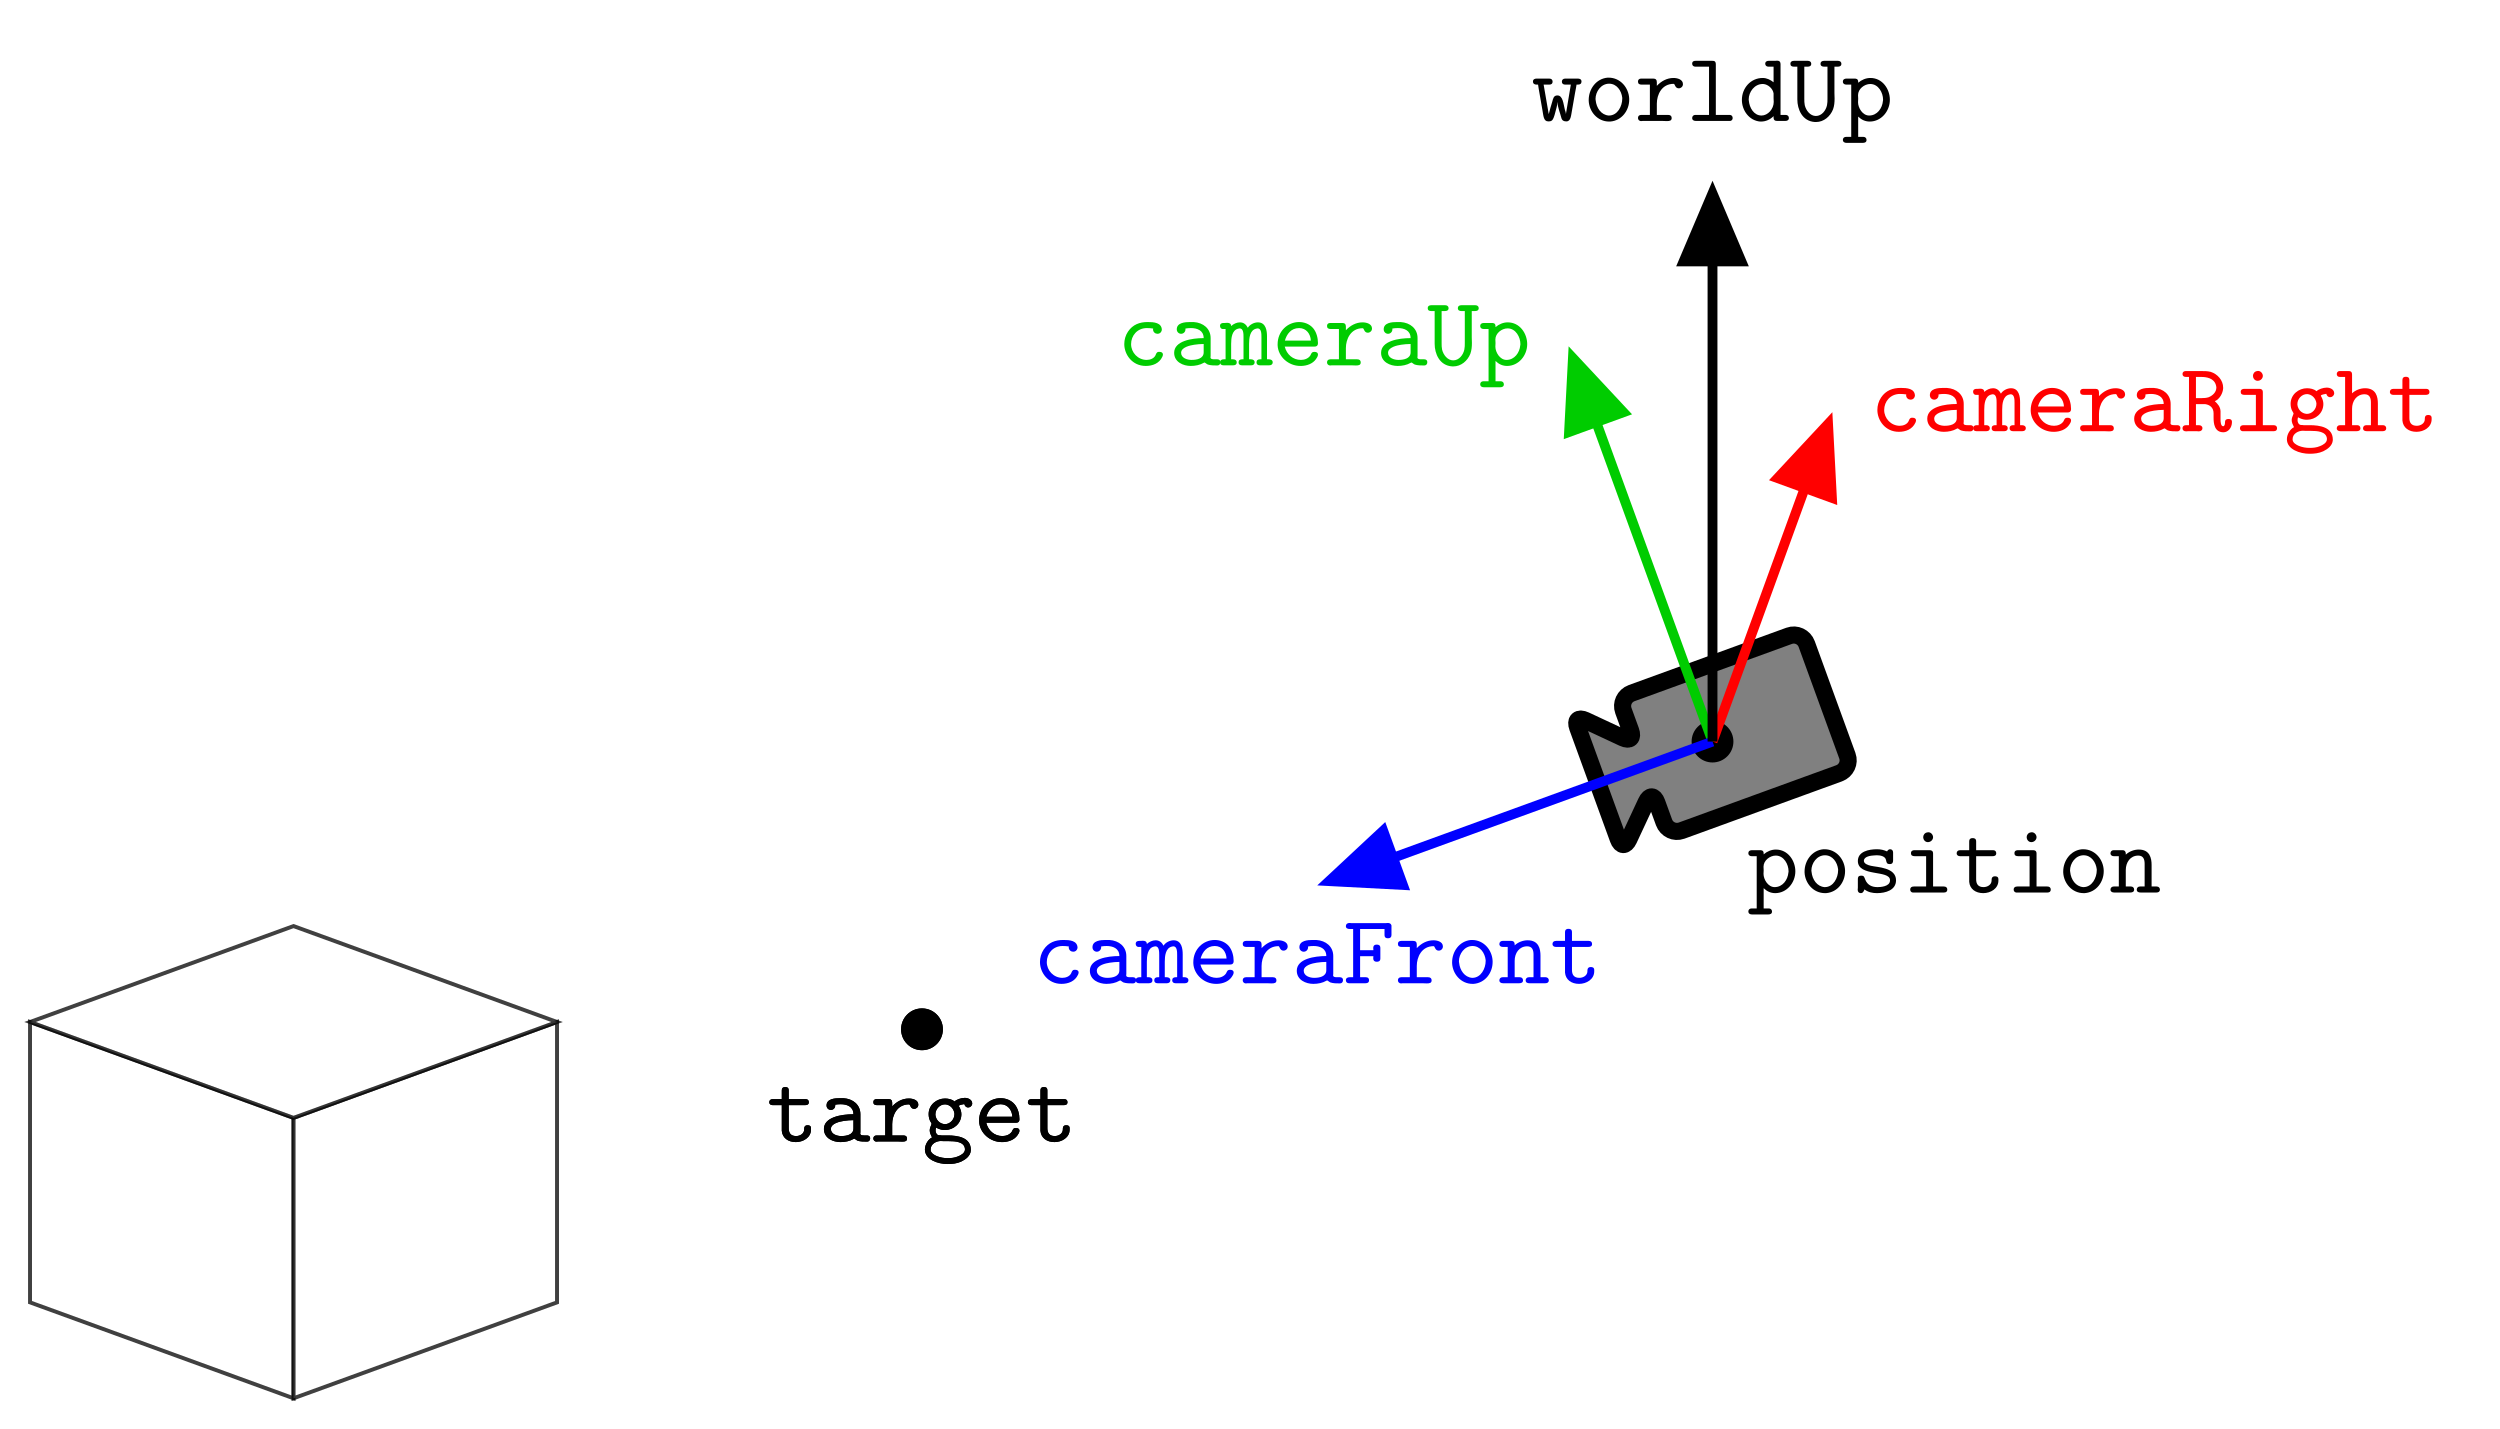
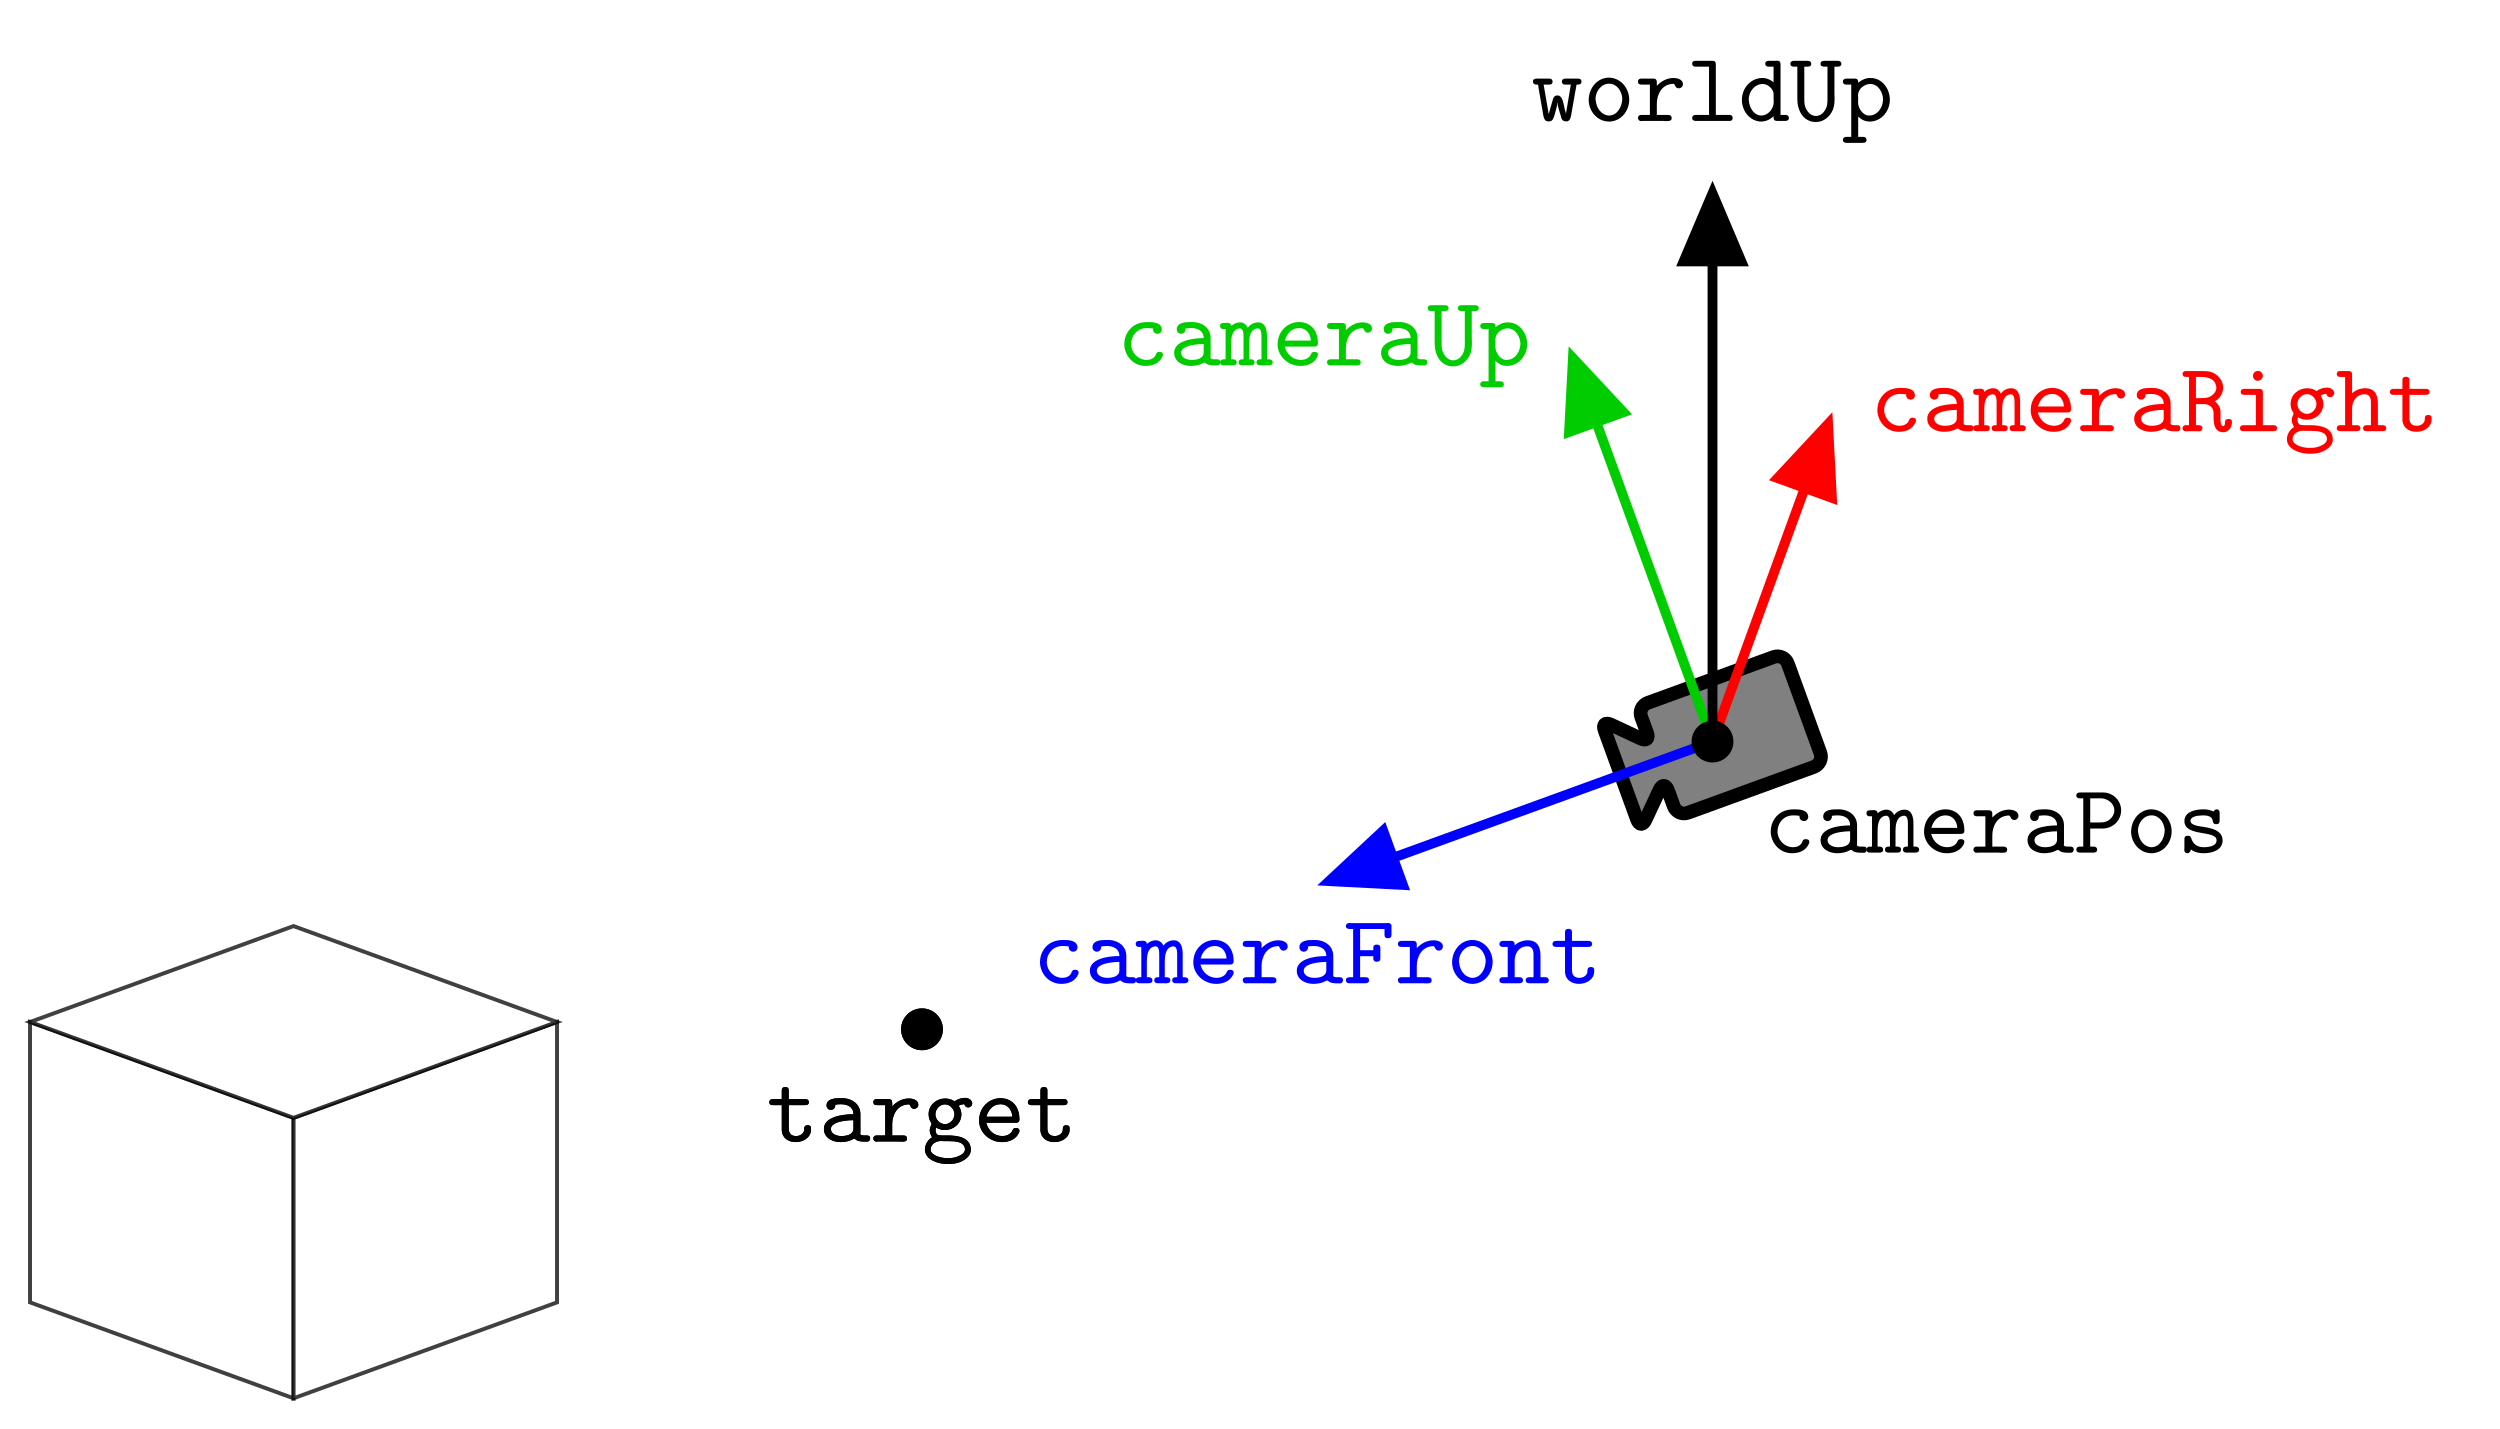
<svg xmlns="http://www.w3.org/2000/svg" xmlns:xlink="http://www.w3.org/1999/xlink" width="252.724" height="144.387" viewBox="0 0 252.724 144.387">
  <defs>
    <g>
      <g id="glyph-0-0">
        <path d="M 1.516 -4.297 L 0.609 -4.297 C 0.375 -4.297 0.25 -4.172 0.25 -3.984 C 0.25 -3.781 0.406 -3.688 0.594 -3.688 L 1.516 -3.688 L 1.516 -1.094 C 1.578 -0.375 2.156 0.047 2.938 0.047 C 3.672 0.047 4.469 -0.406 4.469 -1.219 L 4.469 -1.344 C 4.469 -1.609 4.297 -1.656 4.109 -1.656 C 3.891 -1.656 3.781 -1.531 3.781 -1.312 L 3.781 -1.234 C 3.781 -0.781 3.328 -0.562 2.969 -0.562 C 2.406 -0.562 2.219 -0.891 2.219 -1.359 L 2.219 -3.688 L 3.859 -3.688 C 4.031 -3.688 4.25 -3.719 4.25 -3.984 C 4.25 -4.172 4.141 -4.297 3.922 -4.297 L 2.219 -4.297 L 2.219 -5.172 C 2.219 -5.469 2.047 -5.516 1.859 -5.516 C 1.672 -5.516 1.516 -5.453 1.516 -5.156 Z M 1.516 -4.297 " />
      </g>
      <g id="glyph-0-1">
        <path d="M 1.688 -3.734 C 1.859 -3.766 2.062 -3.781 2.25 -3.781 C 2.844 -3.781 3.531 -3.562 3.531 -2.766 C 2.328 -2.766 0.547 -2.484 0.547 -1.281 C 0.547 -0.344 1.469 0.047 2.219 0.047 C 2.688 0.047 3.156 -0.047 3.531 -0.266 C 3.562 -0.281 3.578 -0.297 3.609 -0.297 L 3.625 -0.297 C 3.672 -0.297 3.812 -0.156 3.953 -0.094 C 4.234 0 4.594 0 4.891 0 C 5.125 0 5.219 -0.156 5.219 -0.328 L 5.219 -0.359 C 5.219 -0.531 5.078 -0.625 4.906 -0.625 L 4.609 -0.625 C 4.422 -0.625 4.219 -0.641 4.219 -0.828 C 4.219 -0.875 4.234 -0.922 4.234 -0.953 L 4.234 -2.766 C 4.234 -3.719 3.5 -4.328 2.516 -4.391 L 2.156 -4.391 C 1.641 -4.391 0.812 -4.328 0.812 -3.656 C 0.812 -3.375 1.031 -3.203 1.25 -3.203 C 1.5 -3.203 1.688 -3.406 1.688 -3.641 C 1.688 -3.672 1.688 -3.703 1.688 -3.734 Z M 3.531 -2.172 L 3.531 -1.328 C 3.531 -0.672 2.797 -0.562 2.297 -0.562 C 1.875 -0.562 1.25 -0.75 1.25 -1.281 C 1.25 -1.844 2.156 -2.031 2.562 -2.094 C 2.875 -2.141 3.203 -2.172 3.531 -2.172 Z M 3.531 -2.172 " />
      </g>
      <g id="glyph-0-2">
        <path d="M 2.219 -3.562 L 2.219 -3.922 C 2.219 -4.172 2.109 -4.297 1.859 -4.297 L 0.641 -4.297 C 0.453 -4.297 0.312 -4.203 0.312 -4 C 0.312 -3.781 0.438 -3.688 0.672 -3.688 L 1.516 -3.688 L 1.516 -0.625 L 0.656 -0.625 C 0.422 -0.625 0.312 -0.5 0.312 -0.312 C 0.312 -0.156 0.422 0 0.641 0 C 0.688 0 0.75 -0.016 0.797 -0.016 L 2.766 -0.016 C 2.906 -0.016 3.078 0 3.234 0 C 3.531 0 3.719 -0.047 3.719 -0.312 C 3.719 -0.5 3.609 -0.625 3.359 -0.625 L 2.219 -0.625 L 2.219 -1.766 C 2.219 -2.656 2.703 -3.766 3.922 -3.766 C 4.062 -3.766 4.047 -3.312 4.438 -3.312 C 4.656 -3.312 4.859 -3.484 4.859 -3.734 C 4.859 -4.219 4.281 -4.359 3.906 -4.359 C 3.234 -4.359 2.656 -4.031 2.219 -3.562 Z M 2.219 -3.562 " />
      </g>
      <g id="glyph-0-3">
        <path d="M 3.297 -4.062 L 3.281 -4.062 C 3.047 -4.281 2.641 -4.359 2.328 -4.359 C 1.5 -4.359 0.672 -3.734 0.672 -2.781 C 0.672 -2.5 0.734 -2.203 0.891 -1.969 C 0.906 -1.922 0.953 -1.875 0.969 -1.828 L 0.969 -1.812 C 0.969 -1.703 0.781 -1.391 0.781 -1.172 C 0.781 -0.875 0.891 -0.688 1.016 -0.422 C 0.625 -0.234 0.297 0.297 0.297 0.797 C 0.297 1.828 1.625 2.266 2.578 2.266 C 3.047 2.266 3.531 2.219 3.969 2.016 C 4.422 1.797 4.891 1.453 4.938 0.906 L 4.938 0.828 C 4.938 -0.422 3.625 -0.625 2.594 -0.625 L 1.984 -0.625 C 1.938 -0.625 1.891 -0.641 1.844 -0.641 L 1.75 -0.641 C 1.5 -0.641 1.375 -0.906 1.375 -1.109 C 1.375 -1.219 1.391 -1.312 1.422 -1.422 C 1.672 -1.281 1.938 -1.188 2.219 -1.172 L 2.328 -1.172 C 3.172 -1.172 3.984 -1.812 3.984 -2.766 C 3.984 -3.016 3.906 -3.266 3.781 -3.5 C 3.766 -3.516 3.734 -3.562 3.734 -3.609 C 3.734 -3.703 4.109 -3.766 4.281 -3.797 C 4.328 -3.609 4.453 -3.453 4.672 -3.453 C 4.859 -3.453 5.047 -3.594 5.078 -3.812 L 5.078 -3.859 C 5.078 -4.234 4.672 -4.422 4.328 -4.422 C 3.953 -4.422 3.484 -4.25 3.297 -4.062 Z M 0.875 0.859 C 0.875 0.828 0.875 0.812 0.875 0.781 C 0.875 0.234 1.453 -0.062 1.906 -0.062 C 2.016 -0.062 2.125 -0.047 2.219 -0.047 L 2.734 -0.047 C 3.344 -0.047 4.281 0 4.344 0.734 L 4.344 0.797 C 4.344 1.156 3.922 1.391 3.625 1.5 C 3.297 1.641 2.938 1.672 2.594 1.672 C 2.219 1.672 1.859 1.609 1.5 1.469 C 1.25 1.359 0.906 1.172 0.875 0.859 Z M 1.359 -2.688 L 1.359 -2.766 C 1.359 -3.281 1.797 -3.766 2.328 -3.766 L 2.359 -3.766 C 2.828 -3.734 3.219 -3.344 3.281 -2.844 L 3.281 -2.766 C 3.281 -2.25 2.844 -1.766 2.328 -1.766 L 2.297 -1.766 C 1.812 -1.797 1.422 -2.172 1.359 -2.688 Z M 1.359 -2.688 " />
      </g>
      <g id="glyph-0-4">
        <path d="M 1.266 -1.906 L 4.234 -1.906 C 4.453 -1.906 4.625 -1.969 4.625 -2.266 C 4.625 -2.797 4.469 -3.375 4.141 -3.766 C 3.781 -4.188 3.25 -4.391 2.719 -4.391 C 1.578 -4.391 0.547 -3.484 0.547 -2.141 L 0.547 -2.047 C 0.594 -0.875 1.656 0.047 2.844 0.047 L 2.953 0.047 C 3.5 0.031 4.094 -0.172 4.422 -0.641 C 4.5 -0.75 4.625 -0.938 4.625 -1.094 C 4.625 -1.312 4.453 -1.375 4.266 -1.375 C 3.969 -1.375 3.953 -1.188 3.859 -1.016 C 3.656 -0.703 3.266 -0.562 2.906 -0.562 C 2.094 -0.562 1.469 -1.109 1.266 -1.906 Z M 1.281 -2.516 C 1.469 -3.156 1.891 -3.781 2.719 -3.781 C 3.438 -3.781 3.875 -3.203 3.906 -2.516 Z M 1.281 -2.516 " />
      </g>
      <g id="glyph-0-5">
        <path d="M 3.656 -3.734 C 3.656 -3.703 3.641 -3.672 3.641 -3.656 C 3.641 -3.359 3.875 -3.203 4.094 -3.203 C 4.297 -3.203 4.469 -3.312 4.531 -3.578 C 4.531 -4.344 3.703 -4.391 3.109 -4.391 C 2.281 -4.391 1.594 -4.141 1.109 -3.422 C 0.859 -3.047 0.734 -2.609 0.734 -2.156 C 0.734 -1.109 1.531 0.047 2.906 0.047 C 3.594 0.047 4.266 -0.203 4.578 -0.875 C 4.609 -0.938 4.641 -1.031 4.641 -1.109 C 4.641 -1.281 4.5 -1.375 4.312 -1.375 L 4.219 -1.375 C 4 -1.375 3.953 -1.172 3.891 -1.031 C 3.734 -0.703 3.344 -0.562 3 -0.562 C 2.109 -0.562 1.422 -1.312 1.422 -2.156 C 1.422 -3.016 2.047 -3.781 3.016 -3.781 C 3.234 -3.781 3.438 -3.766 3.656 -3.734 Z M 3.656 -3.734 " />
      </g>
      <g id="glyph-0-6">
        <path d="M 1.078 -3.984 C 1.078 -4.25 0.875 -4.312 0.672 -4.312 C 0.594 -4.312 0.5 -4.297 0.422 -4.297 L 0.312 -4.297 C 0.125 -4.297 -0.047 -4.234 -0.047 -4 C -0.047 -3.844 0.047 -3.703 0.203 -3.688 L 0.516 -3.688 L 0.516 -0.625 C 0.453 -0.625 0.406 -0.625 0.328 -0.625 C 0.125 -0.625 -0.047 -0.531 -0.047 -0.312 C -0.047 -0.125 0.094 -0.016 0.297 -0.016 L 1.281 -0.016 C 1.484 -0.016 1.641 -0.094 1.641 -0.312 C 1.641 -0.531 1.469 -0.625 1.266 -0.625 C 1.203 -0.625 1.141 -0.625 1.078 -0.625 L 1.078 -2.188 C 1.078 -2.766 1.156 -3.562 1.781 -3.719 C 1.828 -3.734 1.891 -3.75 1.938 -3.75 C 2.328 -3.75 2.328 -3.188 2.328 -2.875 L 2.328 -0.625 L 2.188 -0.625 C 1.969 -0.625 1.828 -0.531 1.828 -0.312 C 1.828 -0.125 1.938 -0.016 2.172 -0.016 L 3.109 -0.016 C 3.312 -0.016 3.453 -0.125 3.453 -0.312 C 3.453 -0.531 3.281 -0.625 3.078 -0.625 C 3.016 -0.625 2.953 -0.625 2.891 -0.625 L 2.891 -2.188 C 2.891 -2.766 2.969 -3.562 3.594 -3.719 C 3.641 -3.734 3.703 -3.75 3.75 -3.75 C 4.141 -3.75 4.141 -3.188 4.141 -2.875 L 4.141 -0.625 L 4 -0.625 C 3.781 -0.625 3.641 -0.531 3.641 -0.312 C 3.641 -0.125 3.766 -0.016 3.984 -0.016 L 4.922 -0.016 C 5.141 -0.016 5.281 -0.125 5.281 -0.312 C 5.281 -0.531 5.094 -0.625 4.891 -0.625 C 4.828 -0.625 4.766 -0.625 4.703 -0.625 L 4.703 -2.938 C 4.703 -3.484 4.609 -4.359 3.781 -4.359 C 3.375 -4.359 2.938 -4.109 2.766 -3.812 C 2.594 -4.141 2.344 -4.359 1.969 -4.359 C 1.641 -4.359 1.312 -4.203 1.078 -3.984 Z M 1.078 -3.984 " />
      </g>
      <g id="glyph-0-7">
        <path d="M 0.859 -5.5 L 0.859 -0.625 L 0.562 -0.625 C 0.312 -0.625 0.203 -0.484 0.203 -0.312 C 0.203 -0.109 0.344 0 0.578 0 C 0.641 0 0.734 -0.016 0.781 -0.016 L 1.641 -0.016 C 1.703 -0.016 1.781 0 1.844 0 C 2.062 0 2.219 -0.125 2.219 -0.312 C 2.219 -0.516 2.062 -0.625 1.844 -0.625 L 1.562 -0.625 L 1.562 -2.75 L 2.5 -2.75 C 2.953 -2.688 3.344 -2.406 3.344 -1.828 L 3.344 -1.391 C 3.344 -0.812 3.422 0.094 4.344 0.094 C 4.812 0.094 5.203 -0.359 5.203 -0.938 C 5.203 -1.203 5.031 -1.25 4.859 -1.25 C 4.672 -1.25 4.5 -1.203 4.5 -0.906 C 4.5 -0.766 4.469 -0.516 4.312 -0.516 C 4.078 -0.516 4.047 -0.953 4.047 -1.203 L 4.047 -2.031 C 4.031 -2.469 3.781 -2.766 3.469 -3.047 C 3.969 -3.266 4.281 -3.859 4.312 -4.344 L 4.312 -4.422 C 4.312 -5.156 3.75 -5.797 3.047 -6.016 C 2.734 -6.094 2.422 -6.094 2.094 -6.094 L 0.531 -6.094 C 0.328 -6.094 0.203 -5.984 0.203 -5.797 C 0.203 -5.594 0.344 -5.5 0.562 -5.5 Z M 1.562 -3.359 L 1.562 -5.5 C 1.734 -5.5 1.906 -5.5 2.094 -5.5 C 2.609 -5.5 3.375 -5.391 3.578 -4.688 C 3.594 -4.609 3.625 -4.531 3.625 -4.453 L 3.625 -4.422 C 3.625 -3.969 3.266 -3.625 2.859 -3.453 C 2.625 -3.375 2.375 -3.359 2.125 -3.359 Z M 1.562 -3.359 " />
      </g>
      <g id="glyph-0-8">
        <path d="M 2.391 -3.688 L 2.391 -0.625 L 1.156 -0.625 C 0.906 -0.625 0.781 -0.516 0.781 -0.312 C 0.781 -0.172 0.875 -0.031 1.031 -0.016 L 4.203 -0.016 C 4.422 -0.016 4.531 -0.125 4.531 -0.312 C 4.531 -0.516 4.406 -0.625 4.172 -0.625 C 4.094 -0.625 4.016 -0.625 3.953 -0.625 L 3.094 -0.625 L 3.094 -3.953 C 3.094 -4.25 2.906 -4.297 2.719 -4.297 L 1.234 -4.297 C 1.062 -4.297 0.859 -4.25 0.859 -3.984 C 0.859 -3.766 1 -3.688 1.25 -3.688 Z M 2.516 -6.094 C 2.25 -6.062 2.094 -5.828 2.094 -5.609 C 2.094 -5.391 2.266 -5.109 2.562 -5.109 C 2.875 -5.109 3.094 -5.359 3.094 -5.609 C 3.094 -5.828 2.906 -6.109 2.609 -6.109 C 2.578 -6.109 2.547 -6.094 2.516 -6.094 Z M 2.516 -6.094 " />
      </g>
      <g id="glyph-0-9">
        <path d="M 0.953 -5.5 L 0.953 -0.625 L 0.438 -0.625 C 0.234 -0.625 0.109 -0.484 0.109 -0.312 C 0.109 -0.109 0.266 -0.016 0.484 -0.016 L 2.109 -0.016 C 2.344 -0.016 2.5 -0.094 2.5 -0.312 C 2.5 -0.516 2.359 -0.625 2.172 -0.625 L 1.656 -0.625 L 1.656 -2.281 C 1.656 -3.062 2.109 -3.75 2.922 -3.75 C 3.438 -3.75 3.562 -3.359 3.562 -2.922 L 3.562 -0.625 L 3.094 -0.625 C 2.875 -0.625 2.766 -0.469 2.766 -0.312 C 2.766 -0.078 2.953 -0.016 3.156 -0.016 L 4.75 -0.016 C 4.969 -0.016 5.109 -0.109 5.109 -0.312 C 5.109 -0.484 4.984 -0.625 4.781 -0.625 L 4.266 -0.625 L 4.266 -2.797 C 4.266 -3.484 4.094 -4.359 2.969 -4.359 C 2.5 -4.359 2 -4.172 1.656 -3.844 L 1.656 -5.719 C 1.656 -6.062 1.484 -6.094 1.281 -6.094 L 0.359 -6.094 C 0.219 -6.078 0.109 -5.953 0.109 -5.797 C 0.109 -5.609 0.234 -5.5 0.422 -5.5 Z M 0.953 -5.5 " />
      </g>
      <g id="glyph-0-10">
        <path d="M 0.734 -5.5 L 0.734 -2.75 C 0.734 -2.562 0.734 -2.375 0.734 -2.188 C 0.734 -1.203 1.219 0.016 2.516 0.094 L 2.625 0.094 C 3.406 0.094 4.062 -0.469 4.344 -1.188 C 4.469 -1.531 4.5 -1.906 4.5 -2.281 C 4.5 -2.469 4.484 -2.656 4.484 -2.844 L 4.484 -5.5 L 4.812 -5.5 C 5.031 -5.5 5.188 -5.578 5.188 -5.797 C 5.188 -5.984 5.047 -6.094 4.828 -6.094 L 3.453 -6.094 C 3.203 -6.094 3.078 -5.984 3.078 -5.797 C 3.078 -5.578 3.234 -5.5 3.453 -5.5 L 3.781 -5.5 L 3.781 -2.281 C 3.781 -2.047 3.781 -1.828 3.734 -1.609 C 3.625 -1.078 3.203 -0.516 2.609 -0.516 C 2.031 -0.516 1.609 -1.078 1.484 -1.609 C 1.438 -1.828 1.438 -2.047 1.438 -2.281 L 1.438 -5.5 L 1.766 -5.5 C 1.984 -5.5 2.141 -5.578 2.141 -5.797 C 2.141 -5.984 2 -6.094 1.781 -6.094 L 0.406 -6.094 C 0.156 -6.094 0.031 -5.984 0.031 -5.797 C 0.031 -5.578 0.172 -5.5 0.406 -5.5 Z M 0.734 -5.5 " />
      </g>
      <g id="glyph-0-11">
        <path d="M 1.656 -3.875 L 1.656 -3.953 C 1.656 -4.281 1.453 -4.297 1.266 -4.297 L 0.484 -4.297 C 0.281 -4.297 0.109 -4.219 0.109 -3.984 C 0.109 -3.781 0.266 -3.688 0.453 -3.688 L 0.953 -3.688 L 0.953 1.594 L 0.438 1.594 C 0.234 1.594 0.109 1.719 0.109 1.891 C 0.109 2.109 0.266 2.203 0.484 2.203 L 2.109 2.203 C 2.344 2.203 2.5 2.125 2.5 1.906 C 2.5 1.703 2.359 1.594 2.172 1.594 L 1.656 1.594 L 1.656 -0.453 C 2 -0.125 2.375 0.047 2.828 0.047 C 3.984 0.047 4.859 -1 4.859 -2.156 C 4.859 -3.219 4.125 -4.359 2.891 -4.359 C 2.438 -4.359 2 -4.172 1.656 -3.875 Z M 4.156 -2.031 C 4.094 -1.297 3.578 -0.562 2.766 -0.562 C 2.094 -0.562 1.641 -1.344 1.641 -1.906 C 1.641 -2.031 1.656 -2.156 1.656 -2.266 C 1.656 -2.375 1.641 -2.5 1.641 -2.625 C 1.641 -3.25 2.281 -3.75 2.875 -3.75 C 3.719 -3.75 4.172 -2.844 4.172 -2.172 C 4.172 -2.125 4.172 -2.078 4.156 -2.031 Z M 4.156 -2.031 " />
      </g>
      <g id="glyph-0-12">
        <path d="M 1.016 -5.5 L 1.016 -0.625 L 0.672 -0.625 C 0.438 -0.625 0.281 -0.531 0.281 -0.312 C 0.281 -0.141 0.406 -0.016 0.594 -0.016 L 2.266 -0.016 C 2.516 -0.016 2.625 -0.125 2.625 -0.312 C 2.625 -0.516 2.516 -0.625 2.297 -0.625 L 1.719 -0.625 L 1.719 -2.75 L 3.062 -2.75 C 3.062 -2.688 3.047 -2.609 3.047 -2.547 C 3.047 -2.25 3.234 -2.188 3.406 -2.188 C 3.594 -2.188 3.766 -2.25 3.766 -2.516 L 3.766 -3.375 C 3.766 -3.438 3.766 -3.516 3.766 -3.578 C 3.766 -3.875 3.578 -3.922 3.406 -3.922 C 3.234 -3.922 3.047 -3.875 3.047 -3.562 C 3.047 -3.5 3.062 -3.422 3.062 -3.359 L 1.719 -3.359 L 1.719 -5.5 L 4.188 -5.5 L 4.188 -4.906 C 4.188 -4.609 4.359 -4.562 4.547 -4.562 C 4.766 -4.562 4.891 -4.672 4.891 -4.891 L 4.891 -5.859 C 4.844 -6.047 4.688 -6.109 4.531 -6.109 C 4.469 -6.109 4.391 -6.094 4.312 -6.094 L 0.828 -6.094 C 0.766 -6.094 0.703 -6.109 0.641 -6.109 C 0.422 -6.109 0.281 -5.984 0.281 -5.797 C 0.281 -5.578 0.438 -5.5 0.672 -5.5 Z M 1.016 -5.5 " />
      </g>
      <g id="glyph-0-13">
        <path d="M 2.469 -4.391 C 1.281 -4.281 0.562 -3.203 0.562 -2.141 L 0.562 -2.047 C 0.609 -0.953 1.453 0.047 2.625 0.047 L 2.734 0.047 C 3.922 -0.047 4.656 -1.094 4.656 -2.156 L 4.656 -2.266 C 4.609 -3.375 3.766 -4.391 2.578 -4.391 Z M 1.266 -2.109 C 1.266 -2.141 1.25 -2.188 1.25 -2.234 C 1.25 -2.969 1.797 -3.781 2.625 -3.781 C 3.406 -3.781 3.875 -3.062 3.953 -2.359 L 3.953 -2.266 C 3.953 -1.516 3.484 -0.562 2.609 -0.562 L 2.578 -0.562 C 1.828 -0.625 1.344 -1.312 1.266 -2.109 Z M 1.266 -2.109 " />
      </g>
      <g id="glyph-0-14">
        <path d="M 1.656 -3.844 L 1.656 -3.953 C 1.656 -4.141 1.562 -4.297 1.312 -4.297 L 0.438 -4.297 C 0.266 -4.297 0.109 -4.188 0.109 -3.984 C 0.109 -3.781 0.266 -3.688 0.453 -3.688 L 0.953 -3.688 L 0.953 -0.625 L 0.438 -0.625 C 0.234 -0.625 0.109 -0.484 0.109 -0.312 C 0.109 -0.109 0.266 -0.016 0.484 -0.016 L 2.109 -0.016 C 2.344 -0.016 2.5 -0.094 2.5 -0.312 C 2.5 -0.516 2.359 -0.625 2.172 -0.625 L 1.656 -0.625 L 1.656 -2.281 C 1.656 -3.062 2.109 -3.75 2.922 -3.75 C 3.438 -3.75 3.562 -3.359 3.562 -2.922 L 3.562 -0.625 L 3.094 -0.625 C 2.875 -0.625 2.766 -0.469 2.766 -0.312 C 2.766 -0.078 2.953 -0.016 3.156 -0.016 L 4.75 -0.016 C 4.969 -0.016 5.109 -0.109 5.109 -0.312 C 5.109 -0.484 4.984 -0.625 4.781 -0.625 L 4.266 -0.625 L 4.266 -2.797 C 4.266 -3.484 4.094 -4.359 2.969 -4.359 C 2.5 -4.359 2 -4.172 1.656 -3.844 Z M 1.656 -3.844 " />
      </g>
      <g id="glyph-0-15">
        <path d="M 0.672 -3.688 C 0.703 -3.406 0.766 -3.125 0.812 -2.828 L 1.109 -1.125 C 1.219 -0.531 1.219 0.031 1.703 0.031 C 2.156 0.031 2.219 -0.078 2.547 -1.391 C 2.578 -1.562 2.625 -1.719 2.625 -1.891 L 2.641 -1.891 C 2.641 -1.422 2.906 -0.812 3.016 -0.359 C 3.094 -0.031 3.297 0.031 3.531 0.031 C 4 0.031 4 -0.578 4.109 -1.125 L 4.406 -2.828 C 4.453 -3.125 4.531 -3.406 4.562 -3.688 L 4.703 -3.688 C 4.922 -3.688 5.062 -3.781 5.062 -4 C 5.062 -4.219 4.891 -4.297 4.688 -4.297 L 3.422 -4.297 C 3.203 -4.297 3.078 -4.172 3.078 -3.984 C 3.078 -3.797 3.203 -3.688 3.406 -3.688 L 3.984 -3.688 L 3.484 -0.703 C 3.484 -0.875 3.422 -1.031 3.375 -1.172 C 3.234 -1.719 3.188 -2.594 2.625 -2.594 C 2.234 -2.594 2.188 -2.25 2.109 -1.969 C 1.984 -1.562 1.859 -1.141 1.75 -0.703 L 1.234 -3.688 L 1.812 -3.688 C 2.031 -3.688 2.141 -3.797 2.141 -3.984 C 2.141 -4.172 2.031 -4.297 1.797 -4.297 L 0.531 -4.297 C 0.328 -4.297 0.156 -4.219 0.156 -4 C 0.156 -3.781 0.312 -3.688 0.516 -3.688 Z M 0.672 -3.688 " />
      </g>
      <g id="glyph-0-16">
        <path d="M 2.266 -5.5 L 2.266 -0.625 L 0.875 -0.625 C 0.688 -0.625 0.562 -0.484 0.562 -0.312 C 0.562 -0.094 0.734 -0.016 0.938 -0.016 L 4.422 -0.016 C 4.578 -0.047 4.656 -0.172 4.656 -0.312 C 4.656 -0.484 4.547 -0.625 4.359 -0.625 L 2.953 -0.625 L 2.953 -5.719 C 2.953 -6.062 2.797 -6.094 2.578 -6.094 L 0.953 -6.094 C 0.781 -6.094 0.562 -6.078 0.562 -5.797 C 0.562 -5.625 0.688 -5.5 0.891 -5.5 Z M 2.266 -5.5 " />
      </g>
      <g id="glyph-0-17">
        <path d="M 3.562 -5.5 L 3.562 -3.922 C 3.25 -4.172 2.875 -4.359 2.469 -4.359 C 1.234 -4.359 0.359 -3.328 0.359 -2.141 C 0.359 -1.062 1.109 -0.047 2.203 0.047 L 2.297 0.047 C 2.781 0.047 3.219 -0.156 3.562 -0.5 L 3.562 -0.344 C 3.562 -0.125 3.672 -0.016 3.906 -0.016 L 4.75 -0.016 C 4.938 -0.016 5.109 -0.094 5.109 -0.312 C 5.109 -0.516 4.969 -0.625 4.766 -0.625 L 4.266 -0.625 L 4.266 -5.766 C 4.266 -5.969 4.172 -6.109 3.922 -6.109 C 3.859 -6.109 3.797 -6.094 3.734 -6.094 L 3.078 -6.094 C 2.891 -6.094 2.719 -6.016 2.719 -5.797 C 2.719 -5.625 2.844 -5.5 3.047 -5.5 Z M 1.062 -2.047 C 1.062 -2.094 1.047 -2.141 1.047 -2.188 C 1.047 -2.953 1.641 -3.75 2.453 -3.75 L 2.516 -3.75 C 3.016 -3.719 3.5 -3.266 3.562 -2.797 L 3.562 -2.297 C 3.562 -2.188 3.578 -2.062 3.578 -1.938 C 3.578 -1.219 2.984 -0.562 2.344 -0.562 C 1.562 -0.562 1.125 -1.359 1.062 -2.047 Z M 1.062 -2.047 " />
      </g>
      <g id="glyph-0-18">
+         <path d="M 0.953 -5.5 L 0.953 -0.625 L 0.625 -0.625 C 0.406 -0.625 0.25 -0.531 0.25 -0.312 C 0.25 -0.125 0.406 -0.016 0.609 -0.016 L 2 -0.016 C 2.188 -0.016 2.359 -0.094 2.359 -0.312 C 2.359 -0.516 2.219 -0.625 1.984 -0.625 L 1.656 -0.625 L 1.656 -2.453 L 3.047 -2.453 C 4.109 -2.547 4.781 -3.375 4.781 -4.281 C 4.781 -5.25 4.031 -6.031 3.047 -6.094 L 0.609 -6.094 C 0.391 -6.094 0.25 -6 0.25 -5.797 C 0.25 -5.578 0.406 -5.5 0.625 -5.5 Z M 1.656 -3.062 L 1.656 -5.5 L 2.844 -5.5 C 3.438 -5.438 4.094 -5 4.094 -4.281 C 4.094 -3.812 3.766 -3.375 3.312 -3.172 C 3.047 -3.062 2.766 -3.062 2.5 -3.062 Z M 1.656 -3.062 " />
+       </g>
+       <g id="glyph-0-19">
        <path d="M 1.391 -0.328 C 1.75 -0.047 2.203 0.047 2.656 0.047 C 3.516 0.047 4.578 -0.25 4.578 -1.25 C 4.578 -2.562 2.688 -2.562 2.031 -2.719 C 1.75 -2.781 1.328 -2.922 1.328 -3.219 C 1.328 -3.672 2.047 -3.75 2.359 -3.766 C 2.453 -3.766 2.547 -3.781 2.641 -3.781 C 2.953 -3.781 3.484 -3.703 3.562 -3.312 C 3.625 -3.047 3.625 -2.891 3.953 -2.891 C 4.234 -2.891 4.281 -3.078 4.281 -3.266 L 4.281 -4.062 C 4.281 -4.25 4.172 -4.391 3.984 -4.391 C 3.844 -4.391 3.734 -4.297 3.672 -4.172 C 3.344 -4.312 3.047 -4.391 2.656 -4.391 C 1.844 -4.391 0.719 -4.172 0.719 -3.203 C 0.719 -1.578 3.969 -2.328 3.969 -1.266 L 3.969 -1.234 C 3.969 -0.594 2.938 -0.562 2.719 -0.562 L 2.688 -0.562 C 2.156 -0.562 1.688 -0.766 1.469 -1.312 C 1.359 -1.578 1.359 -1.719 1.062 -1.719 C 0.75 -1.719 0.719 -1.547 0.719 -1.359 L 0.719 -0.5 C 0.719 -0.438 0.703 -0.375 0.703 -0.297 C 0.703 -0.078 0.828 0.047 1.016 0.047 C 1.25 0.047 1.312 -0.156 1.391 -0.328 Z M 1.391 -0.328 " />
      </g>
    </g>
    <clipPath id="clip-0">
+       <path clip-rule="nonzero" d="M 162 66 L 185 66 L 185 84 L 162 84 Z M 162 66 " />
+     </clipPath>
+     <clipPath id="clip-1">
+       <path clip-rule="nonzero" d="M 181.238 64.137 L 159.93 71.895 L 164.988 85.793 L 186.297 78.035 Z M 181.238 64.137 " />
+     </clipPath>
+     <clipPath id="clip-2">
      <path clip-rule="nonzero" d="M 159 64 L 187 64 L 187 86 L 159 86 Z M 159 64 " />
    </clipPath>
-     <clipPath id="clip-1">
-       <path clip-rule="nonzero" d="M 183.27 61.43 L 156.633 71.125 L 162.957 88.5 L 189.594 78.805 Z M 183.27 61.43 " />
-     </clipPath>
-     <clipPath id="clip-2">
-       <path clip-rule="nonzero" d="M 156 61 L 190 61 L 190 89 L 156 89 Z M 156 61 " />
-     </clipPath>
    <clipPath id="clip-3">
-       <path clip-rule="nonzero" d="M 183.27 61.43 L 156.633 71.125 L 162.957 88.5 L 189.594 78.805 Z M 183.27 61.43 " />
+       <path clip-rule="nonzero" d="M 181.238 64.137 L 159.93 71.895 L 164.988 85.793 L 186.297 78.035 Z M 181.238 64.137 " />
    </clipPath>
    <clipPath id="clip-4">
      <path clip-rule="nonzero" d="M 0 97 L 36 97 L 36 144.387 L 0 144.387 Z M 0 97 " />
    </clipPath>
    <clipPath id="clip-5">
      <path clip-rule="nonzero" d="M 24 97 L 62 97 L 62 144.387 L 24 144.387 Z M 24 97 " />
    </clipPath>
  </defs>
  <g clip-path="url(#clip-0)">
    <g clip-path="url(#clip-1)">
-       <path fill-rule="nonzero" fill="rgb(50%, 50%, 50%)" fill-opacity="1" d="M 180.859 64.277 L 164.938 70.07 C 164.219 70.332 163.848 71.129 164.109 71.848 L 164.848 73.875 C 165.109 74.594 164.762 74.914 164.066 74.594 L 160.262 72.816 C 159.566 72.492 159.219 72.816 159.48 73.535 L 163.59 84.824 C 163.852 85.543 164.324 85.562 164.648 84.871 L 166.422 81.066 C 166.746 80.371 167.219 80.391 167.48 81.109 L 168.219 83.137 C 168.48 83.855 169.277 84.227 169.996 83.965 L 185.918 78.172 C 186.637 77.91 187.008 77.113 186.746 76.395 L 182.637 65.105 C 182.375 64.387 181.578 64.016 180.859 64.277 Z M 180.859 64.277 " />
+       <path fill-rule="nonzero" fill="rgb(50%, 50%, 50%)" fill-opacity="1" d="M 179.312 66.414 L 166.574 71.051 C 166 71.262 165.703 71.895 165.91 72.473 L 166.504 74.094 C 166.711 74.668 166.43 74.926 165.875 74.668 L 162.832 73.246 C 162.277 72.988 161.996 73.246 162.207 73.82 L 165.492 82.852 C 165.703 83.426 166.082 83.445 166.34 82.887 L 167.762 79.844 C 168.02 79.289 168.398 79.305 168.609 79.883 L 169.199 81.504 C 169.41 82.078 170.043 82.375 170.621 82.164 L 183.355 77.531 C 183.934 77.32 184.23 76.684 184.02 76.109 L 180.73 67.078 C 180.523 66.504 179.887 66.207 179.312 66.414 Z M 179.312 66.414 " />
    </g>
  </g>
  <g clip-path="url(#clip-2)">
    <g clip-path="url(#clip-3)">
-       <path fill="none" stroke-width="4.981" stroke-linecap="butt" stroke-linejoin="miter" stroke="rgb(0%, 0%, 0%)" stroke-opacity="1" stroke-miterlimit="10" d="M 3.987 -0.001 L 52.711 -0.007 C 54.911 -0.006 56.698 1.782 56.697 3.982 L 56.696 10.186 C 56.696 12.386 57.951 12.91 59.514 11.36 L 68.048 2.815 C 69.608 1.255 70.866 1.789 70.866 3.989 L 70.865 38.538 C 70.865 40.737 69.606 41.255 68.05 39.706 L 59.516 31.168 C 57.956 29.608 56.697 30.126 56.697 32.326 L 56.696 38.53 C 56.696 40.73 54.907 42.517 52.708 42.516 L 3.984 42.523 C 1.784 42.522 -0.003 40.734 -0.002 38.534 L -0.001 3.985 C -0.001 1.786 1.787 -0.001 3.987 -0.001 Z M 3.987 -0.001 " transform="matrix(-0.326762, 0.118934, 0.118934, 0.326762, 182.1623, 63.80333)" />
+       <path fill="none" stroke-width="4.981" stroke-linecap="butt" stroke-linejoin="miter" stroke="rgb(0%, 0%, 0%)" stroke-opacity="1" stroke-miterlimit="10" d="M 3.979 -0.001 L 52.709 0 C 54.908 0.007 56.689 1.779 56.701 3.987 L 56.688 10.193 C 56.695 12.387 57.962 12.912 59.518 11.359 L 68.049 2.815 C 69.606 1.262 70.873 1.787 70.866 3.986 L 70.873 38.533 C 70.867 40.732 69.611 41.263 68.053 39.693 L 59.509 31.163 C 57.956 29.606 56.695 30.125 56.693 32.337 L 56.694 38.538 C 56.688 40.737 54.915 42.518 52.703 42.516 L 3.991 42.524 C 1.778 42.522 -0.007 40.736 -0.001 38.537 L 0.006 3.986 C -0.001 1.792 1.785 0.006 3.979 -0.001 Z M 3.979 -0.001 " transform="matrix(-0.261406, 0.0951459, 0.0951459, 0.261406, 180.3527, 66.03564)" />
    </g>
  </g>
  <path fill-rule="nonzero" fill="rgb(100%, 100%, 100%)" fill-opacity="0.75" d="M 3.035 131.656 L 29.672 141.352 L 29.672 113.008 L 3.035 103.312 Z M 3.035 131.656 " />
  <g clip-path="url(#clip-4)">
    <path fill="none" stroke-width="0.399" stroke-linecap="butt" stroke-linejoin="miter" stroke="rgb(0%, 0%, 0%)" stroke-opacity="0.75" stroke-miterlimit="10" d="M 56.694 -28.345 L 83.331 -38.041 L 83.331 -9.697 L 56.694 -0.002 Z M 56.694 -28.345 " transform="matrix(1, 0, 0, -1, -53.659, 103.311)" />
  </g>
  <path fill-rule="nonzero" fill="rgb(100%, 100%, 100%)" fill-opacity="0.75" d="M 29.672 141.352 L 56.309 131.656 L 56.309 103.312 L 29.672 113.008 Z M 29.672 141.352 " />
  <g clip-path="url(#clip-5)">
    <path fill="none" stroke-width="0.399" stroke-linecap="butt" stroke-linejoin="miter" stroke="rgb(0%, 0%, 0%)" stroke-opacity="0.75" stroke-miterlimit="10" d="M 83.331 -38.041 L 109.968 -28.345 L 109.968 -0.002 L 83.331 -9.697 Z M 83.331 -38.041 " transform="matrix(1, 0, 0, -1, -53.659, 103.311)" />
  </g>
  <path fill-rule="nonzero" fill="rgb(100%, 100%, 100%)" fill-opacity="0.75" stroke-width="0.399" stroke-linecap="butt" stroke-linejoin="miter" stroke="rgb(0%, 0%, 0%)" stroke-opacity="0.75" stroke-miterlimit="10" d="M 83.331 -9.697 L 109.968 -0.002 L 83.331 9.694 L 56.694 -0.002 Z M 83.331 -9.697 " transform="matrix(1, 0, 0, -1, -53.659, 103.311)" />
-   <path fill-rule="nonzero" fill="rgb(0%, 0%, 0%)" fill-opacity="1" d="M 175.23 74.965 C 175.23 73.797 174.281 72.852 173.117 72.852 C 171.949 72.852 171.004 73.797 171.004 74.965 C 171.004 76.133 171.949 77.078 173.117 77.078 C 174.281 77.078 175.23 76.133 175.23 74.965 Z M 175.23 74.965 " />
  <path fill-rule="nonzero" fill="rgb(0%, 0%, 0%)" fill-opacity="1" d="M 95.316 104.051 C 95.316 102.883 94.371 101.938 93.203 101.938 C 92.035 101.938 91.09 102.883 91.09 104.051 C 91.09 105.219 92.035 106.164 93.203 106.164 C 94.371 106.164 95.316 105.219 95.316 104.051 Z M 95.316 104.051 " />
  <g fill="rgb(0%, 0%, 0%)" fill-opacity="1">
    <use xlink:href="#glyph-0-0" x="77.514" y="115.406" />
    <use xlink:href="#glyph-0-1" x="82.743" y="115.406" />
    <use xlink:href="#glyph-0-2" x="87.973" y="115.406" />
    <use xlink:href="#glyph-0-3" x="93.202" y="115.406" />
    <use xlink:href="#glyph-0-4" x="98.431" y="115.406" />
    <use xlink:href="#glyph-0-0" x="103.661" y="115.406" />
  </g>
  <path fill="none" stroke-width="0.996" stroke-linecap="butt" stroke-linejoin="miter" stroke="rgb(100%, 0%, 0%)" stroke-opacity="1" stroke-miterlimit="10" d="M 226.776 28.346 L 238.331 60.096 " transform="matrix(1, 0, 0, -1, -53.659, 103.311)" />
  <path fill-rule="nonzero" fill="rgb(100%, 0%, 0%)" fill-opacity="1" stroke-width="0.996" stroke-linecap="butt" stroke-linejoin="miter" stroke="rgb(100%, 0%, 0%)" stroke-opacity="1" stroke-miterlimit="10" d="M -6.506 2.918 L 0.372 0.001 L -6.506 -2.918 Z M -6.506 2.918 " transform="matrix(0.34201, -0.93968, -0.93968, -0.34201, 184.6704, 43.2168)" />
  <g fill="rgb(100%, 0%, 0%)" fill-opacity="1">
    <use xlink:href="#glyph-0-5" x="189.049" y="43.605" />
    <use xlink:href="#glyph-0-1" x="194.278" y="43.605" />
    <use xlink:href="#glyph-0-6" x="199.508" y="43.605" />
    <use xlink:href="#glyph-0-4" x="204.737" y="43.605" />
    <use xlink:href="#glyph-0-2" x="209.966" y="43.605" />
    <use xlink:href="#glyph-0-1" x="215.196" y="43.605" />
    <use xlink:href="#glyph-0-7" x="220.425" y="43.605" />
    <use xlink:href="#glyph-0-8" x="225.655" y="43.605" />
    <use xlink:href="#glyph-0-3" x="230.884" y="43.605" />
    <use xlink:href="#glyph-0-9" x="236.113" y="43.605" />
    <use xlink:href="#glyph-0-0" x="241.343" y="43.605" />
  </g>
  <path fill="none" stroke-width="0.996" stroke-linecap="butt" stroke-linejoin="miter" stroke="rgb(0%, 79.999%, 0%)" stroke-opacity="1" stroke-miterlimit="10" d="M 226.776 28.346 L 212.796 66.752 " transform="matrix(1, 0, 0, -1, -53.659, 103.311)" />
  <path fill-rule="nonzero" fill="rgb(0%, 79.999%, 0%)" fill-opacity="1" stroke-width="0.996" stroke-linecap="butt" stroke-linejoin="miter" stroke="rgb(0%, 79.999%, 0%)" stroke-opacity="1" stroke-miterlimit="10" d="M -6.504 2.92 L 0.373 0.001 L -6.506 -2.92 Z M -6.504 2.92 " transform="matrix(-0.34201, -0.93968, -0.93968, 0.34201, 159.1366, 36.55746)" />
  <g fill="rgb(0%, 79.999%, 0%)" fill-opacity="1">
    <use xlink:href="#glyph-0-5" x="112.919" y="36.946" />
    <use xlink:href="#glyph-0-1" x="118.148" y="36.946" />
    <use xlink:href="#glyph-0-6" x="123.378" y="36.946" />
    <use xlink:href="#glyph-0-4" x="128.607" y="36.946" />
    <use xlink:href="#glyph-0-2" x="133.836" y="36.946" />
    <use xlink:href="#glyph-0-1" x="139.066" y="36.946" />
    <use xlink:href="#glyph-0-10" x="144.295" y="36.946" />
    <use xlink:href="#glyph-0-11" x="149.525" y="36.946" />
  </g>
  <path fill="none" stroke-width="0.996" stroke-linecap="butt" stroke-linejoin="miter" stroke="rgb(0%, 0%, 100%)" stroke-opacity="1" stroke-miterlimit="10" d="M 226.776 28.346 L 188.366 14.37 " transform="matrix(1, 0, 0, -1, -53.659, 103.311)" />
  <path fill-rule="nonzero" fill="rgb(0%, 0%, 100%)" fill-opacity="1" stroke-width="0.996" stroke-linecap="butt" stroke-linejoin="miter" stroke="rgb(0%, 0%, 100%)" stroke-opacity="1" stroke-miterlimit="10" d="M -6.506 2.919 L 0.372 0 L -6.506 -2.917 Z M -6.506 2.919 " transform="matrix(-0.93968, 0.34201, 0.34201, 0.93968, 134.7087, 88.94306)" />
  <g fill="rgb(0%, 0%, 100%)" fill-opacity="1">
    <use xlink:href="#glyph-0-5" x="104.397" y="99.412" />
    <use xlink:href="#glyph-0-1" x="109.626" y="99.412" />
    <use xlink:href="#glyph-0-6" x="114.856" y="99.412" />
    <use xlink:href="#glyph-0-4" x="120.085" y="99.412" />
    <use xlink:href="#glyph-0-2" x="125.314" y="99.412" />
    <use xlink:href="#glyph-0-1" x="130.544" y="99.412" />
    <use xlink:href="#glyph-0-12" x="135.773" y="99.412" />
    <use xlink:href="#glyph-0-2" x="141.003" y="99.412" />
    <use xlink:href="#glyph-0-13" x="146.232" y="99.412" />
    <use xlink:href="#glyph-0-14" x="151.461" y="99.412" />
    <use xlink:href="#glyph-0-0" x="156.691" y="99.412" />
  </g>
  <path fill="none" stroke-width="0.996" stroke-linecap="butt" stroke-linejoin="miter" stroke="rgb(0%, 0%, 0%)" stroke-opacity="1" stroke-miterlimit="10" d="M 226.776 28.346 L 226.776 83.393 " transform="matrix(1, 0, 0, -1, -53.659, 103.311)" />
  <path fill-rule="nonzero" fill="rgb(0%, 0%, 0%)" fill-opacity="1" stroke-width="0.996" stroke-linecap="butt" stroke-linejoin="miter" stroke="rgb(0%, 0%, 0%)" stroke-opacity="1" stroke-miterlimit="10" d="M -6.506 2.92 L 0.373 -0.002 L -6.506 -2.92 Z M -6.506 2.92 " transform="matrix(0, -1, -1, 0, 173.1155, 19.91941)" />
  <g fill="rgb(0%, 0%, 0%)" fill-opacity="1">
    <use xlink:href="#glyph-0-15" x="154.811" y="12.241" />
    <use xlink:href="#glyph-0-13" x="160.04" y="12.241" />
    <use xlink:href="#glyph-0-2" x="165.27" y="12.241" />
    <use xlink:href="#glyph-0-16" x="170.499" y="12.241" />
    <use xlink:href="#glyph-0-17" x="175.728" y="12.241" />
    <use xlink:href="#glyph-0-10" x="180.958" y="12.241" />
    <use xlink:href="#glyph-0-11" x="186.187" y="12.241" />
  </g>
  <path fill-rule="nonzero" fill="rgb(0%, 0%, 0%)" fill-opacity="1" d="M 95.316 104.051 C 95.316 102.883 94.371 101.938 93.203 101.938 C 92.035 101.938 91.09 102.883 91.09 104.051 C 91.09 105.219 92.035 106.164 93.203 106.164 C 94.371 106.164 95.316 105.219 95.316 104.051 Z M 95.316 104.051 " />
  <g fill="rgb(0%, 0%, 0%)" fill-opacity="1">
    <use xlink:href="#glyph-0-0" x="77.514" y="115.406" />
    <use xlink:href="#glyph-0-1" x="82.743" y="115.406" />
    <use xlink:href="#glyph-0-2" x="87.973" y="115.406" />
    <use xlink:href="#glyph-0-3" x="93.202" y="115.406" />
    <use xlink:href="#glyph-0-4" x="98.431" y="115.406" />
    <use xlink:href="#glyph-0-0" x="103.661" y="115.406" />
  </g>
+   <path fill-rule="nonzero" fill="rgb(0%, 0%, 0%)" fill-opacity="1" d="M 175.23 74.965 C 175.23 73.797 174.281 72.852 173.117 72.852 C 171.949 72.852 171.004 73.797 171.004 74.965 C 171.004 76.133 171.949 77.078 173.117 77.078 C 174.281 77.078 175.23 76.133 175.23 74.965 Z M 175.23 74.965 " />
  <g fill="rgb(0%, 0%, 0%)" fill-opacity="1">
-     <use xlink:href="#glyph-0-11" x="176.632" y="90.24" />
-     <use xlink:href="#glyph-0-13" x="181.861" y="90.24" />
-     <use xlink:href="#glyph-0-18" x="187.091" y="90.24" />
-     <use xlink:href="#glyph-0-8" x="192.32" y="90.24" />
-     <use xlink:href="#glyph-0-0" x="197.549" y="90.24" />
-     <use xlink:href="#glyph-0-8" x="202.779" y="90.24" />
-     <use xlink:href="#glyph-0-13" x="208.008" y="90.24" />
-     <use xlink:href="#glyph-0-14" x="213.238" y="90.24" />
+     <use xlink:href="#glyph-0-5" x="178.267" y="86.206" />
+     <use xlink:href="#glyph-0-1" x="183.496" y="86.206" />
+     <use xlink:href="#glyph-0-6" x="188.726" y="86.206" />
+     <use xlink:href="#glyph-0-4" x="193.955" y="86.206" />
+     <use xlink:href="#glyph-0-2" x="199.184" y="86.206" />
+     <use xlink:href="#glyph-0-1" x="204.414" y="86.206" />
+     <use xlink:href="#glyph-0-18" x="209.643" y="86.206" />
+     <use xlink:href="#glyph-0-13" x="214.873" y="86.206" />
+     <use xlink:href="#glyph-0-19" x="220.102" y="86.206" />
  </g>
</svg>
